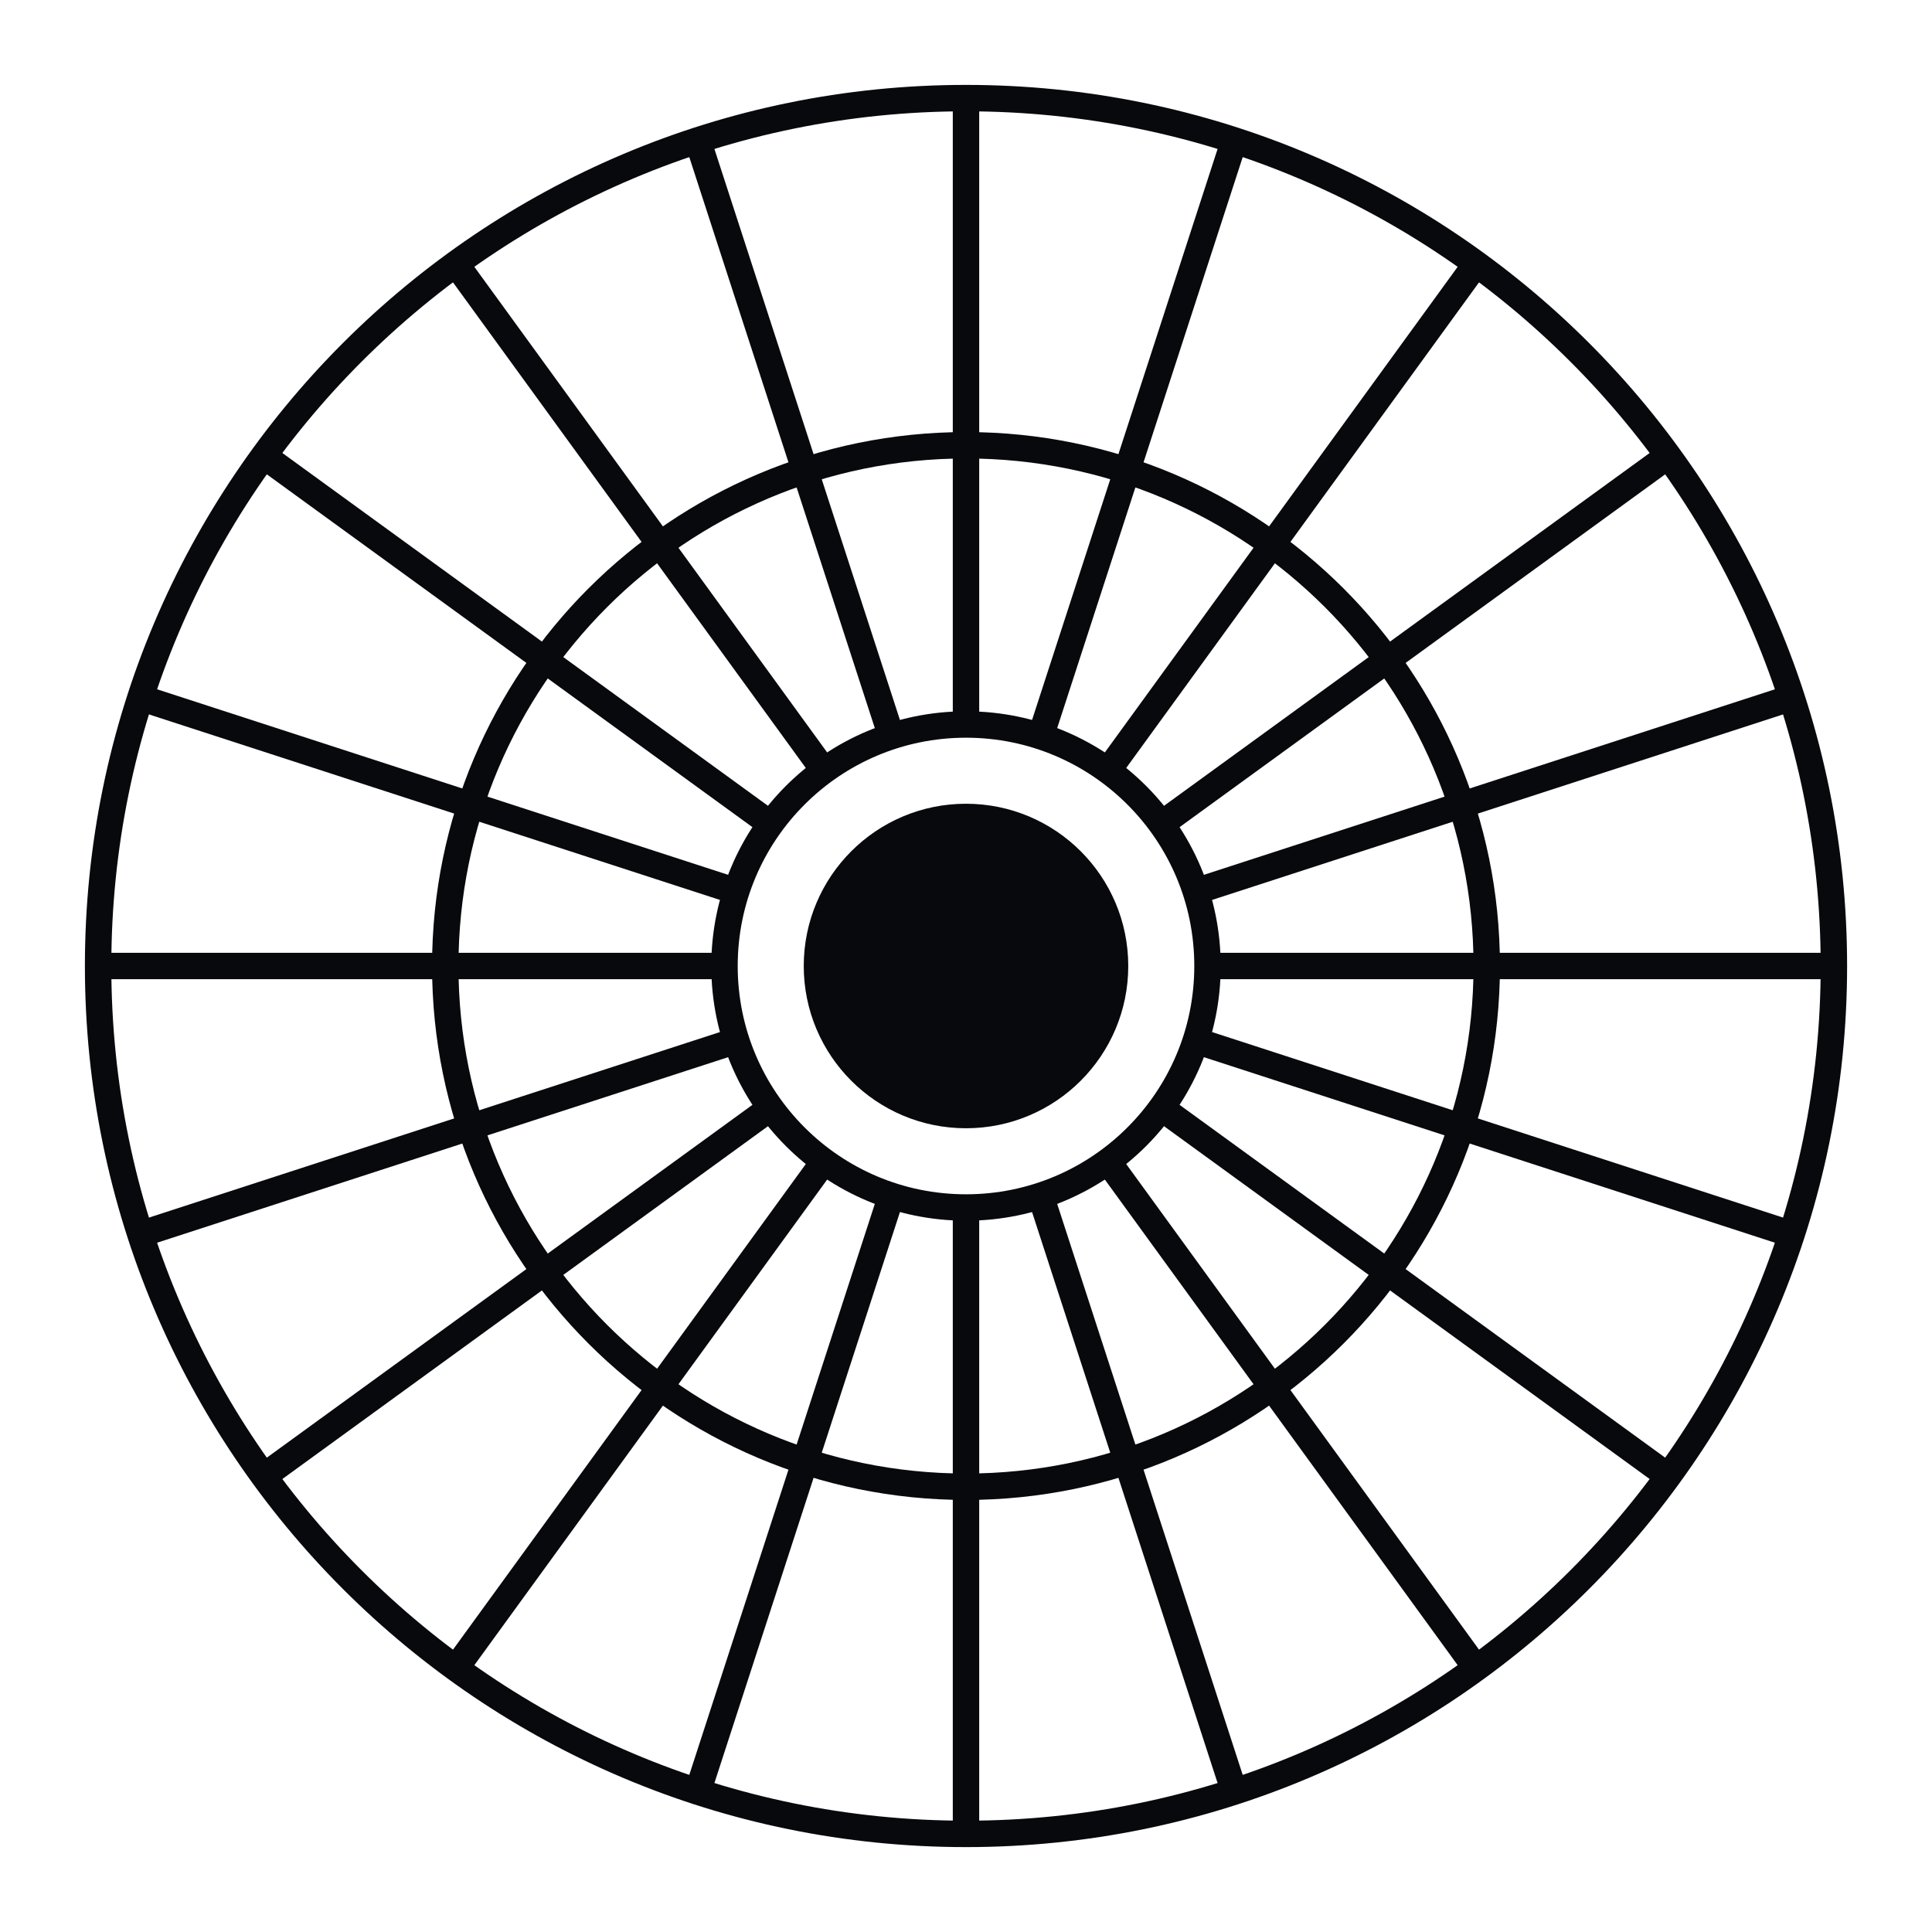
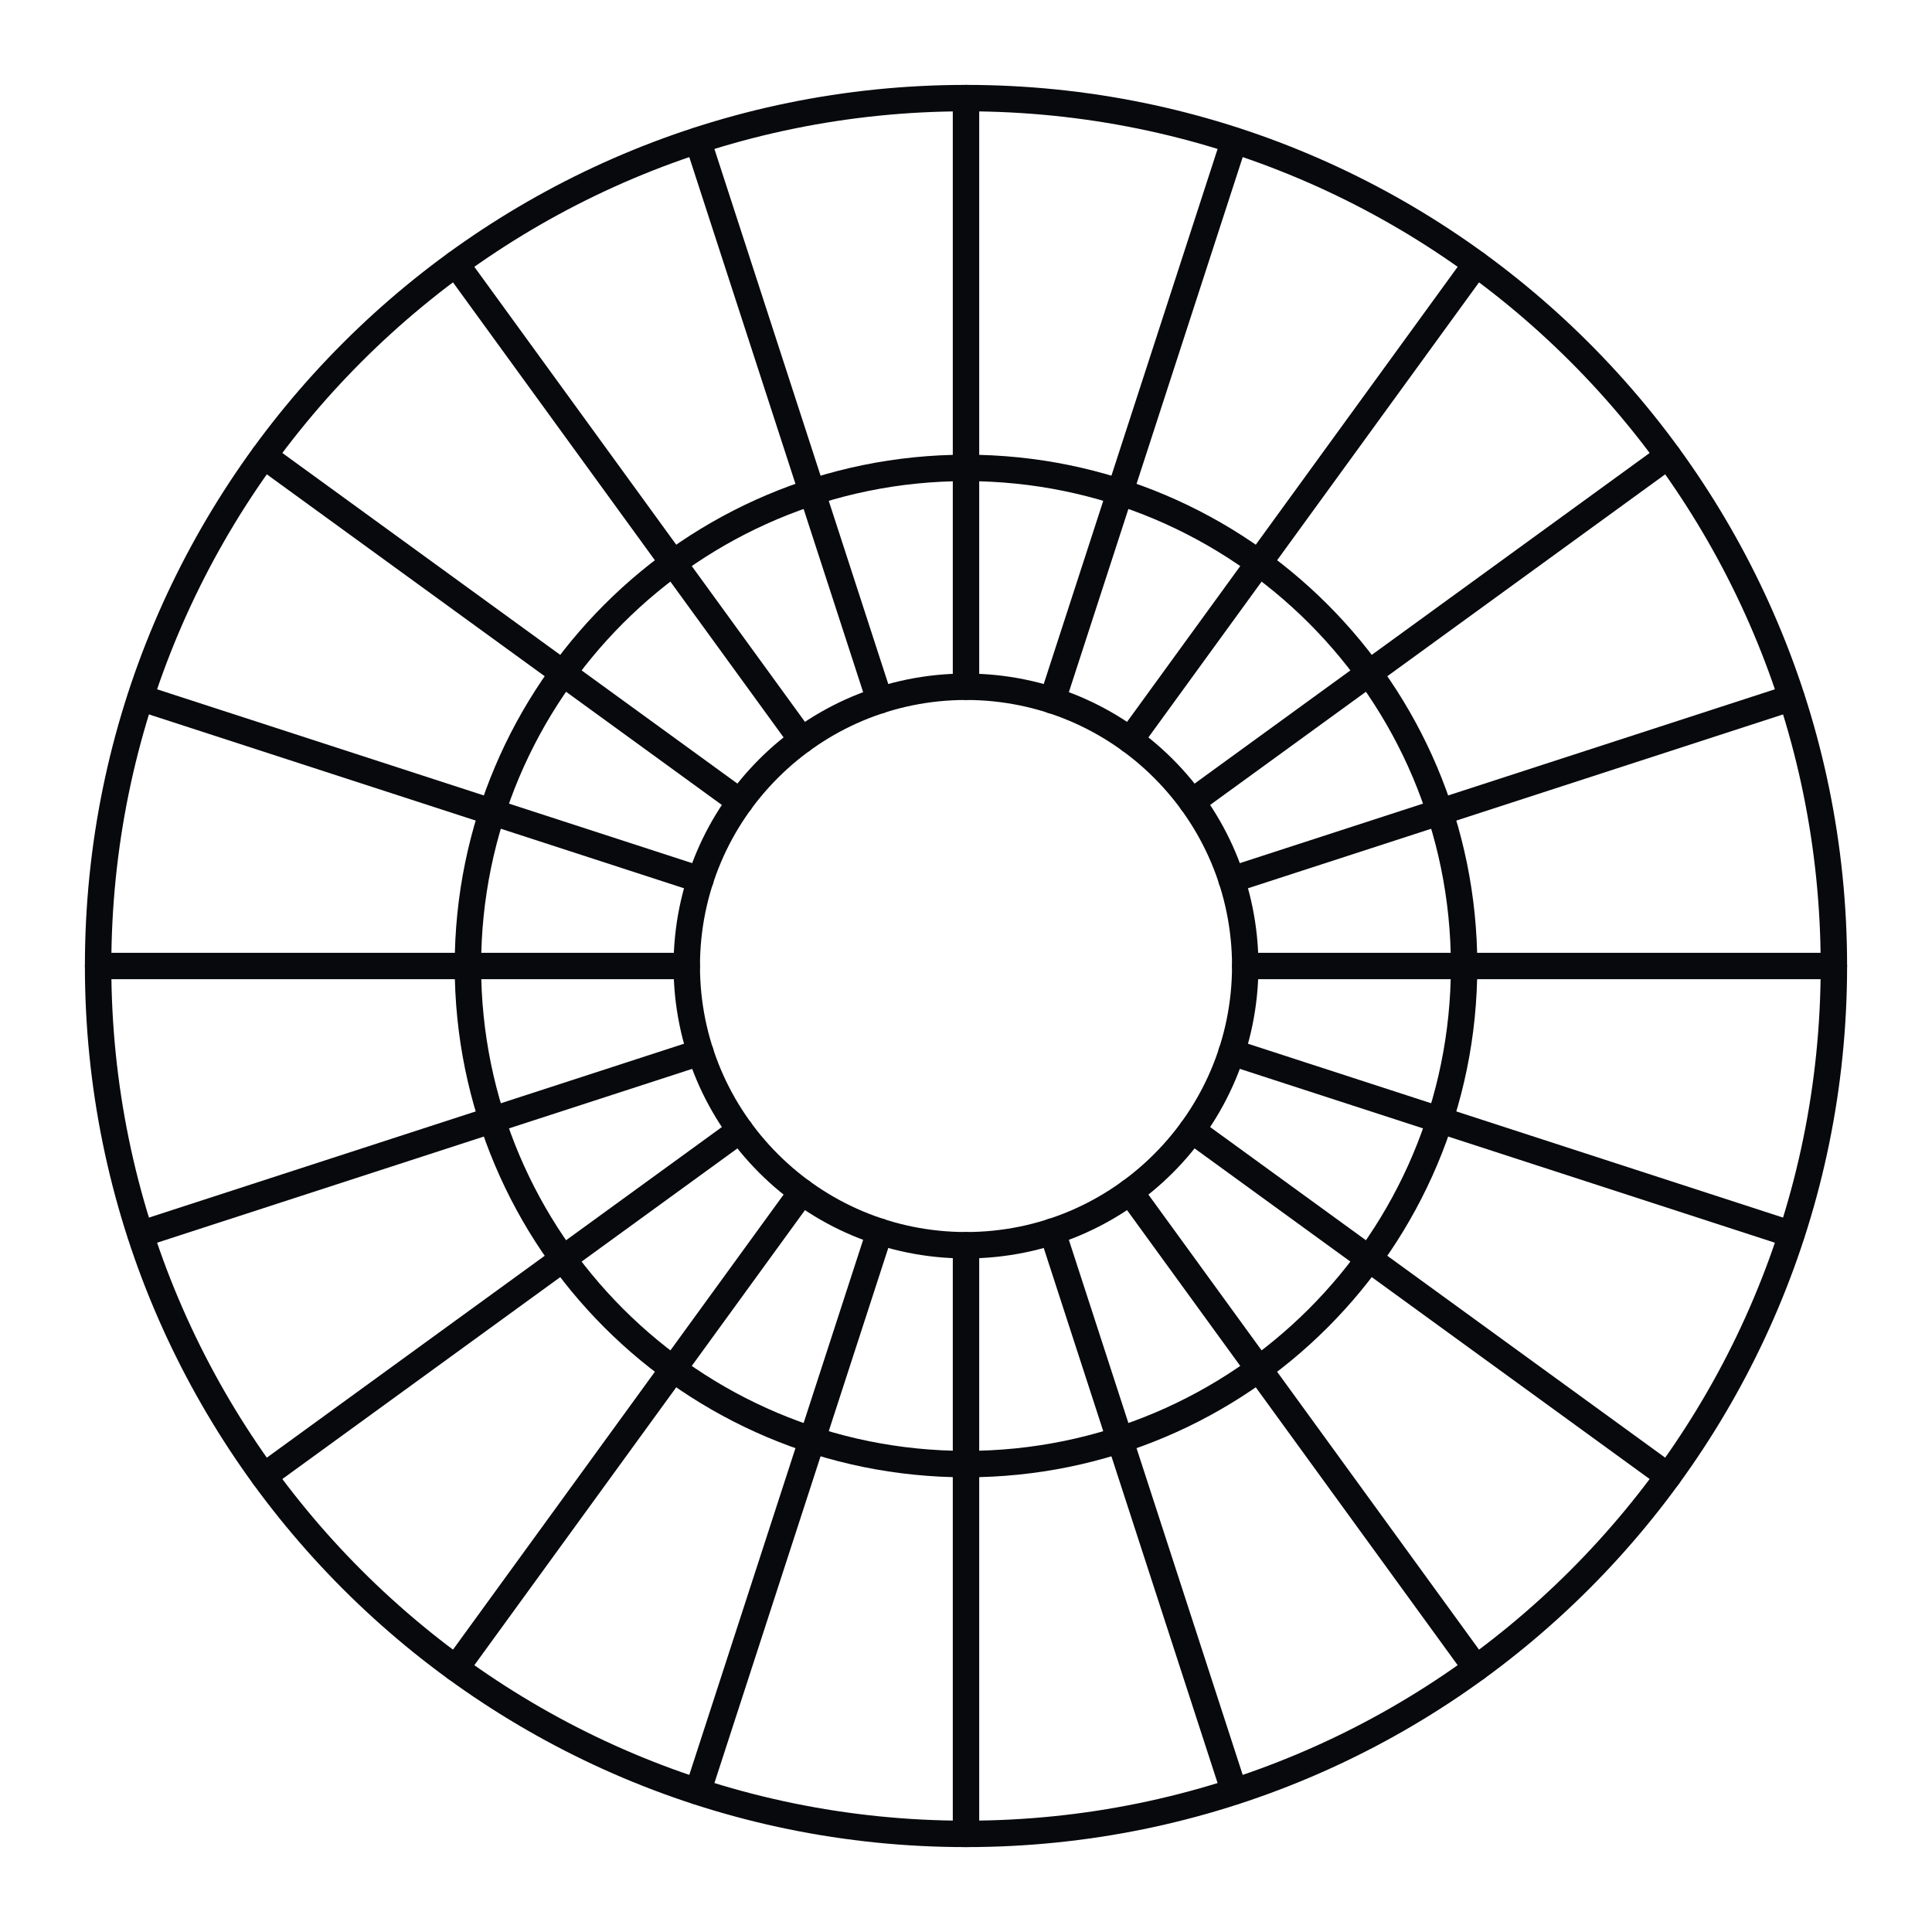
<svg xmlns="http://www.w3.org/2000/svg" viewBox="0 0 512 512" role="img" aria-labelledby="title desc">
-   <g fill="none" stroke="#08090d" stroke-width="7">
+   <defs>
+     <path id="spoke" d="M256 26V182" />
+   </defs>
+   <g fill="none" stroke="#08090d" stroke-width="7" stroke-linecap="round" stroke-linejoin="round">
    <circle cx="256" cy="256" r="230" />
-     <circle cx="256" cy="256" r="138" />
-     <circle cx="256" cy="256" r="64" />
+     <circle cx="256" cy="256" r="132" />
+     <circle cx="256" cy="256" r="74" />
+     <use href="#spoke" />
+     <use href="#spoke" transform="rotate(18 256 256)" />
+     <use href="#spoke" transform="rotate(36 256 256)" />
+     <use href="#spoke" transform="rotate(54 256 256)" />
+     <use href="#spoke" transform="rotate(72 256 256)" />
+     <use href="#spoke" transform="rotate(90 256 256)" />
+     <use href="#spoke" transform="rotate(108 256 256)" />
+     <use href="#spoke" transform="rotate(126 256 256)" />
+     <use href="#spoke" transform="rotate(144 256 256)" />
+     <use href="#spoke" transform="rotate(162 256 256)" />
+     <use href="#spoke" transform="rotate(180 256 256)" />
+     <use href="#spoke" transform="rotate(198 256 256)" />
+     <use href="#spoke" transform="rotate(216 256 256)" />
+     <use href="#spoke" transform="rotate(234 256 256)" />
+     <use href="#spoke" transform="rotate(252 256 256)" />
+     <use href="#spoke" transform="rotate(270 256 256)" />
+     <use href="#spoke" transform="rotate(288 256 256)" />
+     <use href="#spoke" transform="rotate(306 256 256)" />
+     <use href="#spoke" transform="rotate(324 256 256)" />
+     <use href="#spoke" transform="rotate(342 256 256)" />
  </g>
-   <g fill="none" stroke="#08090d" stroke-width="7">
-     <path d="M256 26V192" transform="rotate(0 256 256)" />
-     <path d="M256 26V192" transform="rotate(18 256 256)" />
-     <path d="M256 26V192" transform="rotate(36 256 256)" />
-     <path d="M256 26V192" transform="rotate(54 256 256)" />
-     <path d="M256 26V192" transform="rotate(72 256 256)" />
-     <path d="M256 26V192" transform="rotate(90 256 256)" />
-     <path d="M256 26V192" transform="rotate(108 256 256)" />
-     <path d="M256 26V192" transform="rotate(126 256 256)" />
-     <path d="M256 26V192" transform="rotate(144 256 256)" />
-     <path d="M256 26V192" transform="rotate(162 256 256)" />
-     <path d="M256 26V192" transform="rotate(180 256 256)" />
-     <path d="M256 26V192" transform="rotate(198 256 256)" />
-     <path d="M256 26V192" transform="rotate(216 256 256)" />
-     <path d="M256 26V192" transform="rotate(234 256 256)" />
-     <path d="M256 26V192" transform="rotate(252 256 256)" />
-     <path d="M256 26V192" transform="rotate(270 256 256)" />
-     <path d="M256 26V192" transform="rotate(288 256 256)" />
-     <path d="M256 26V192" transform="rotate(306 256 256)" />
-     <path d="M256 26V192" transform="rotate(324 256 256)" />
-     <path d="M256 26V192" transform="rotate(342 256 256)" />
-   </g>
-   <circle cx="256" cy="256" r="43" fill="#08090d" />
</svg>
